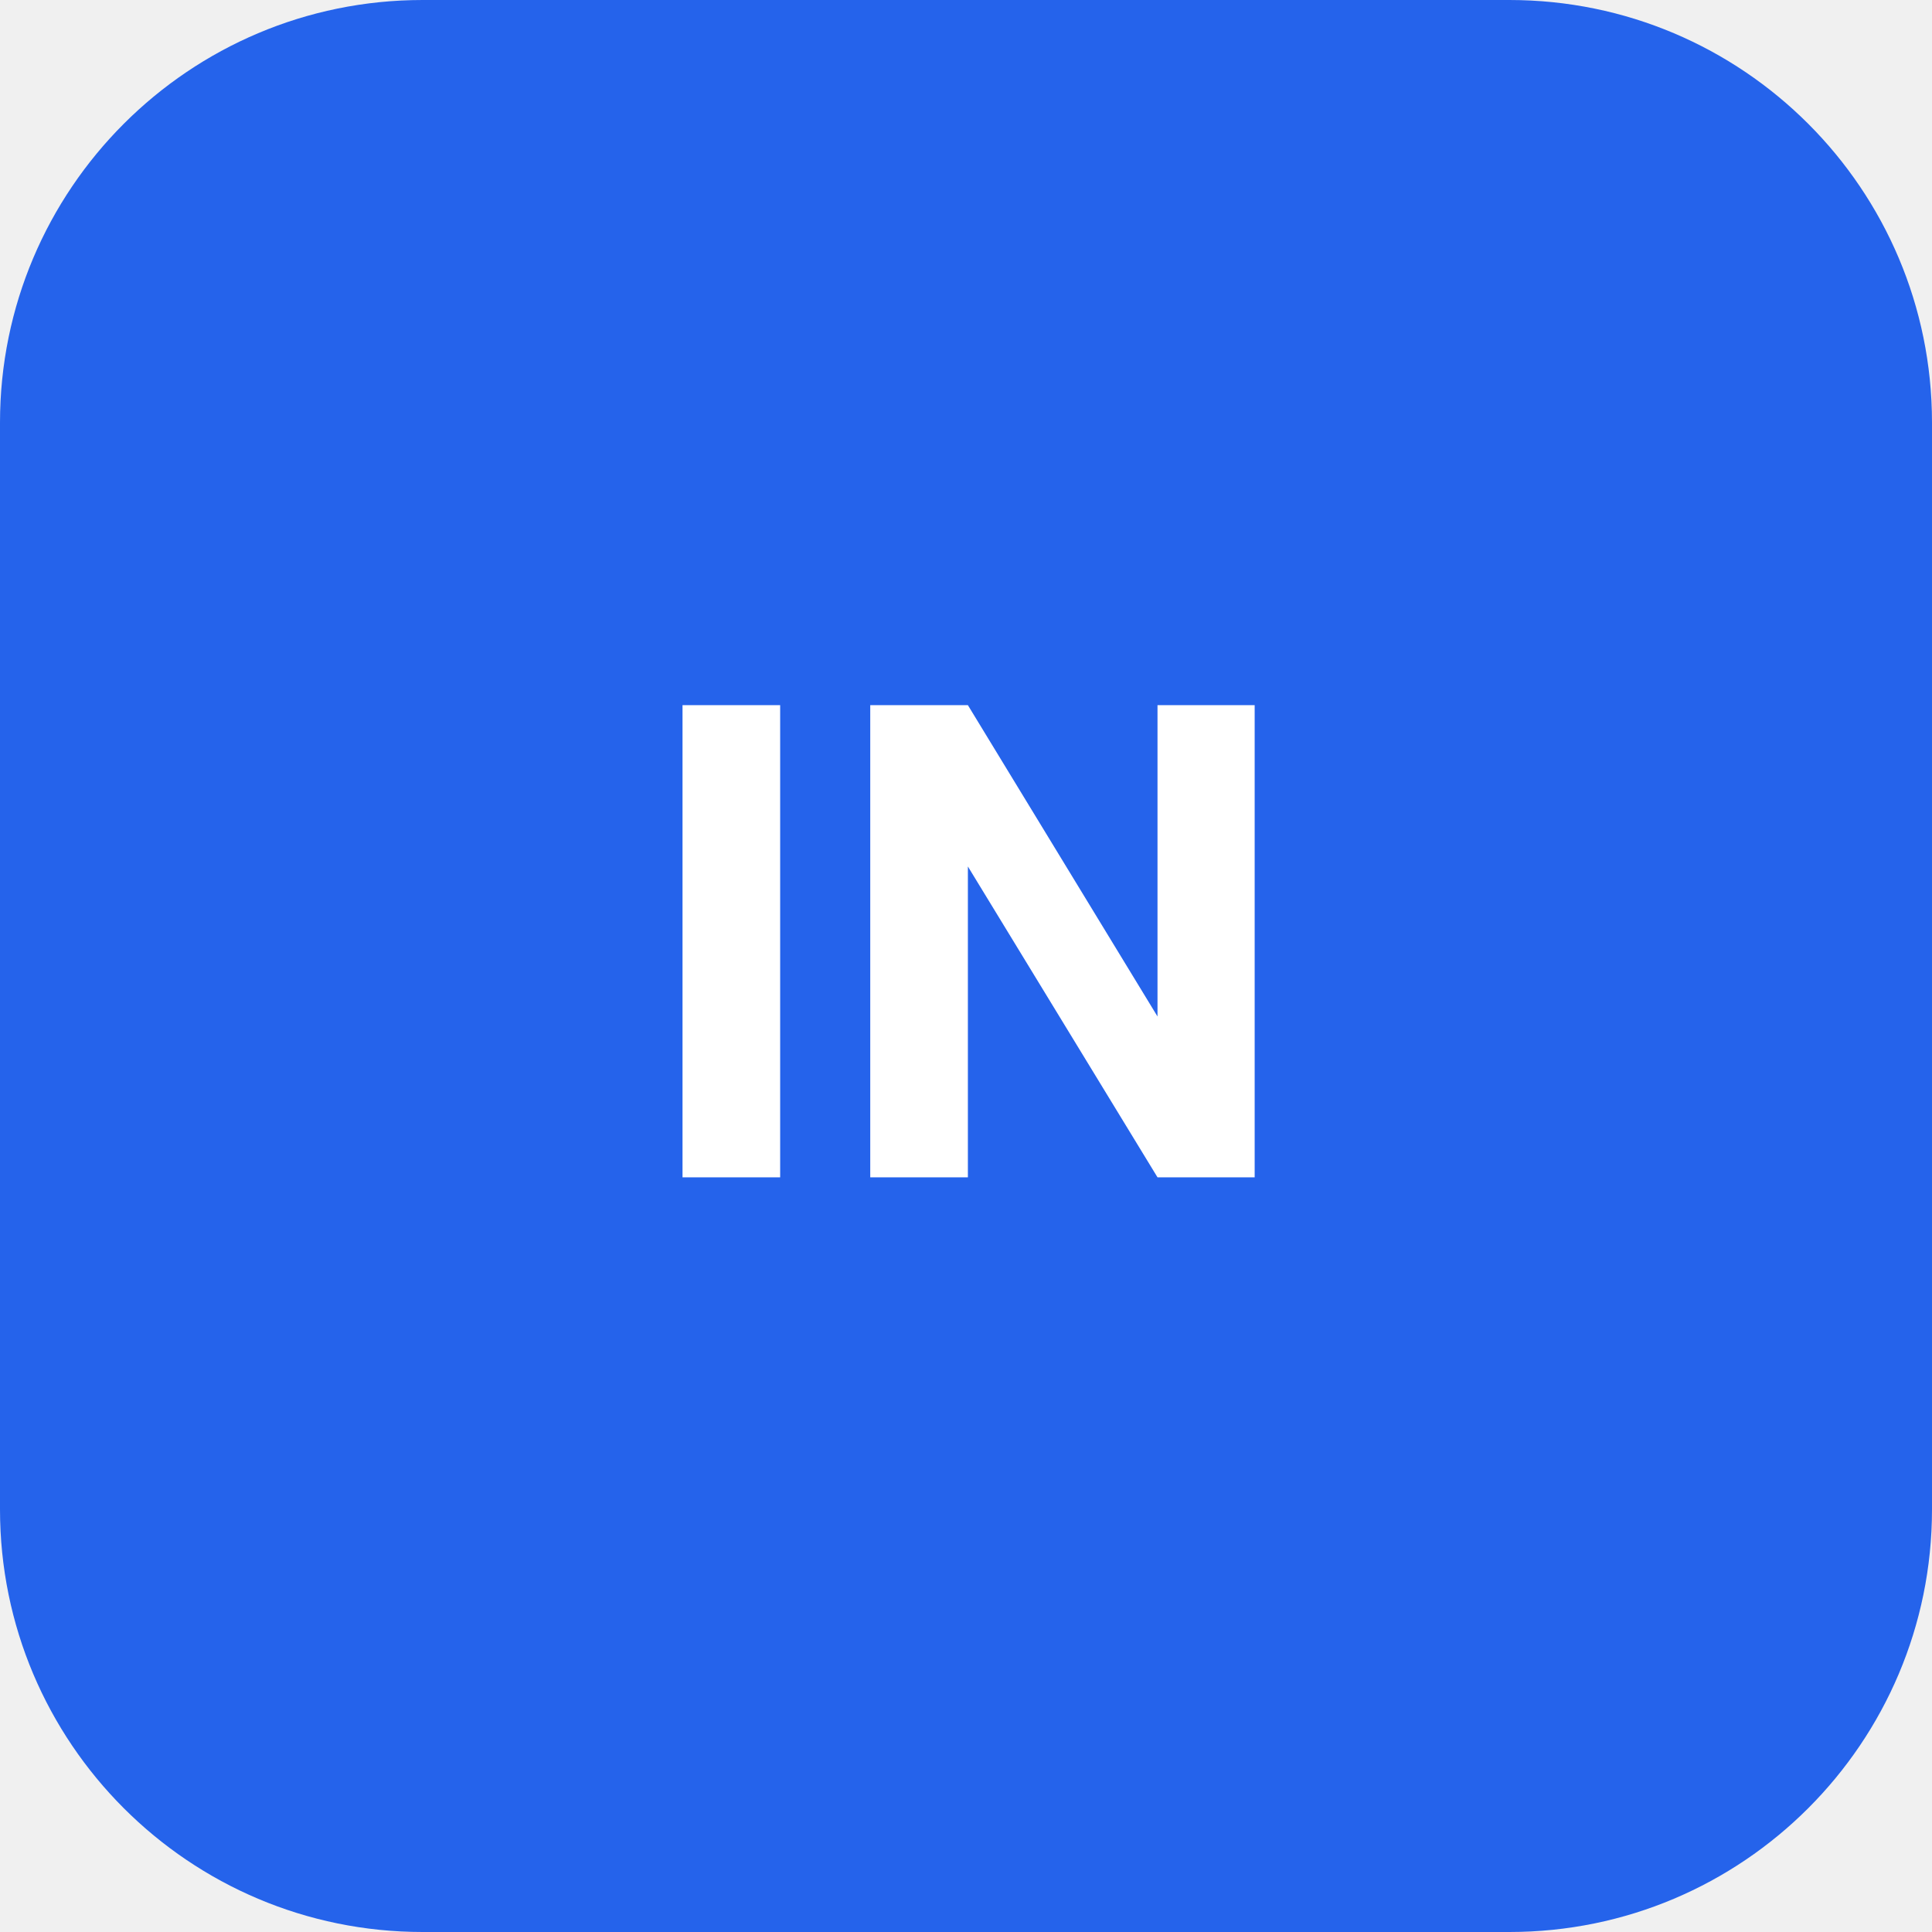
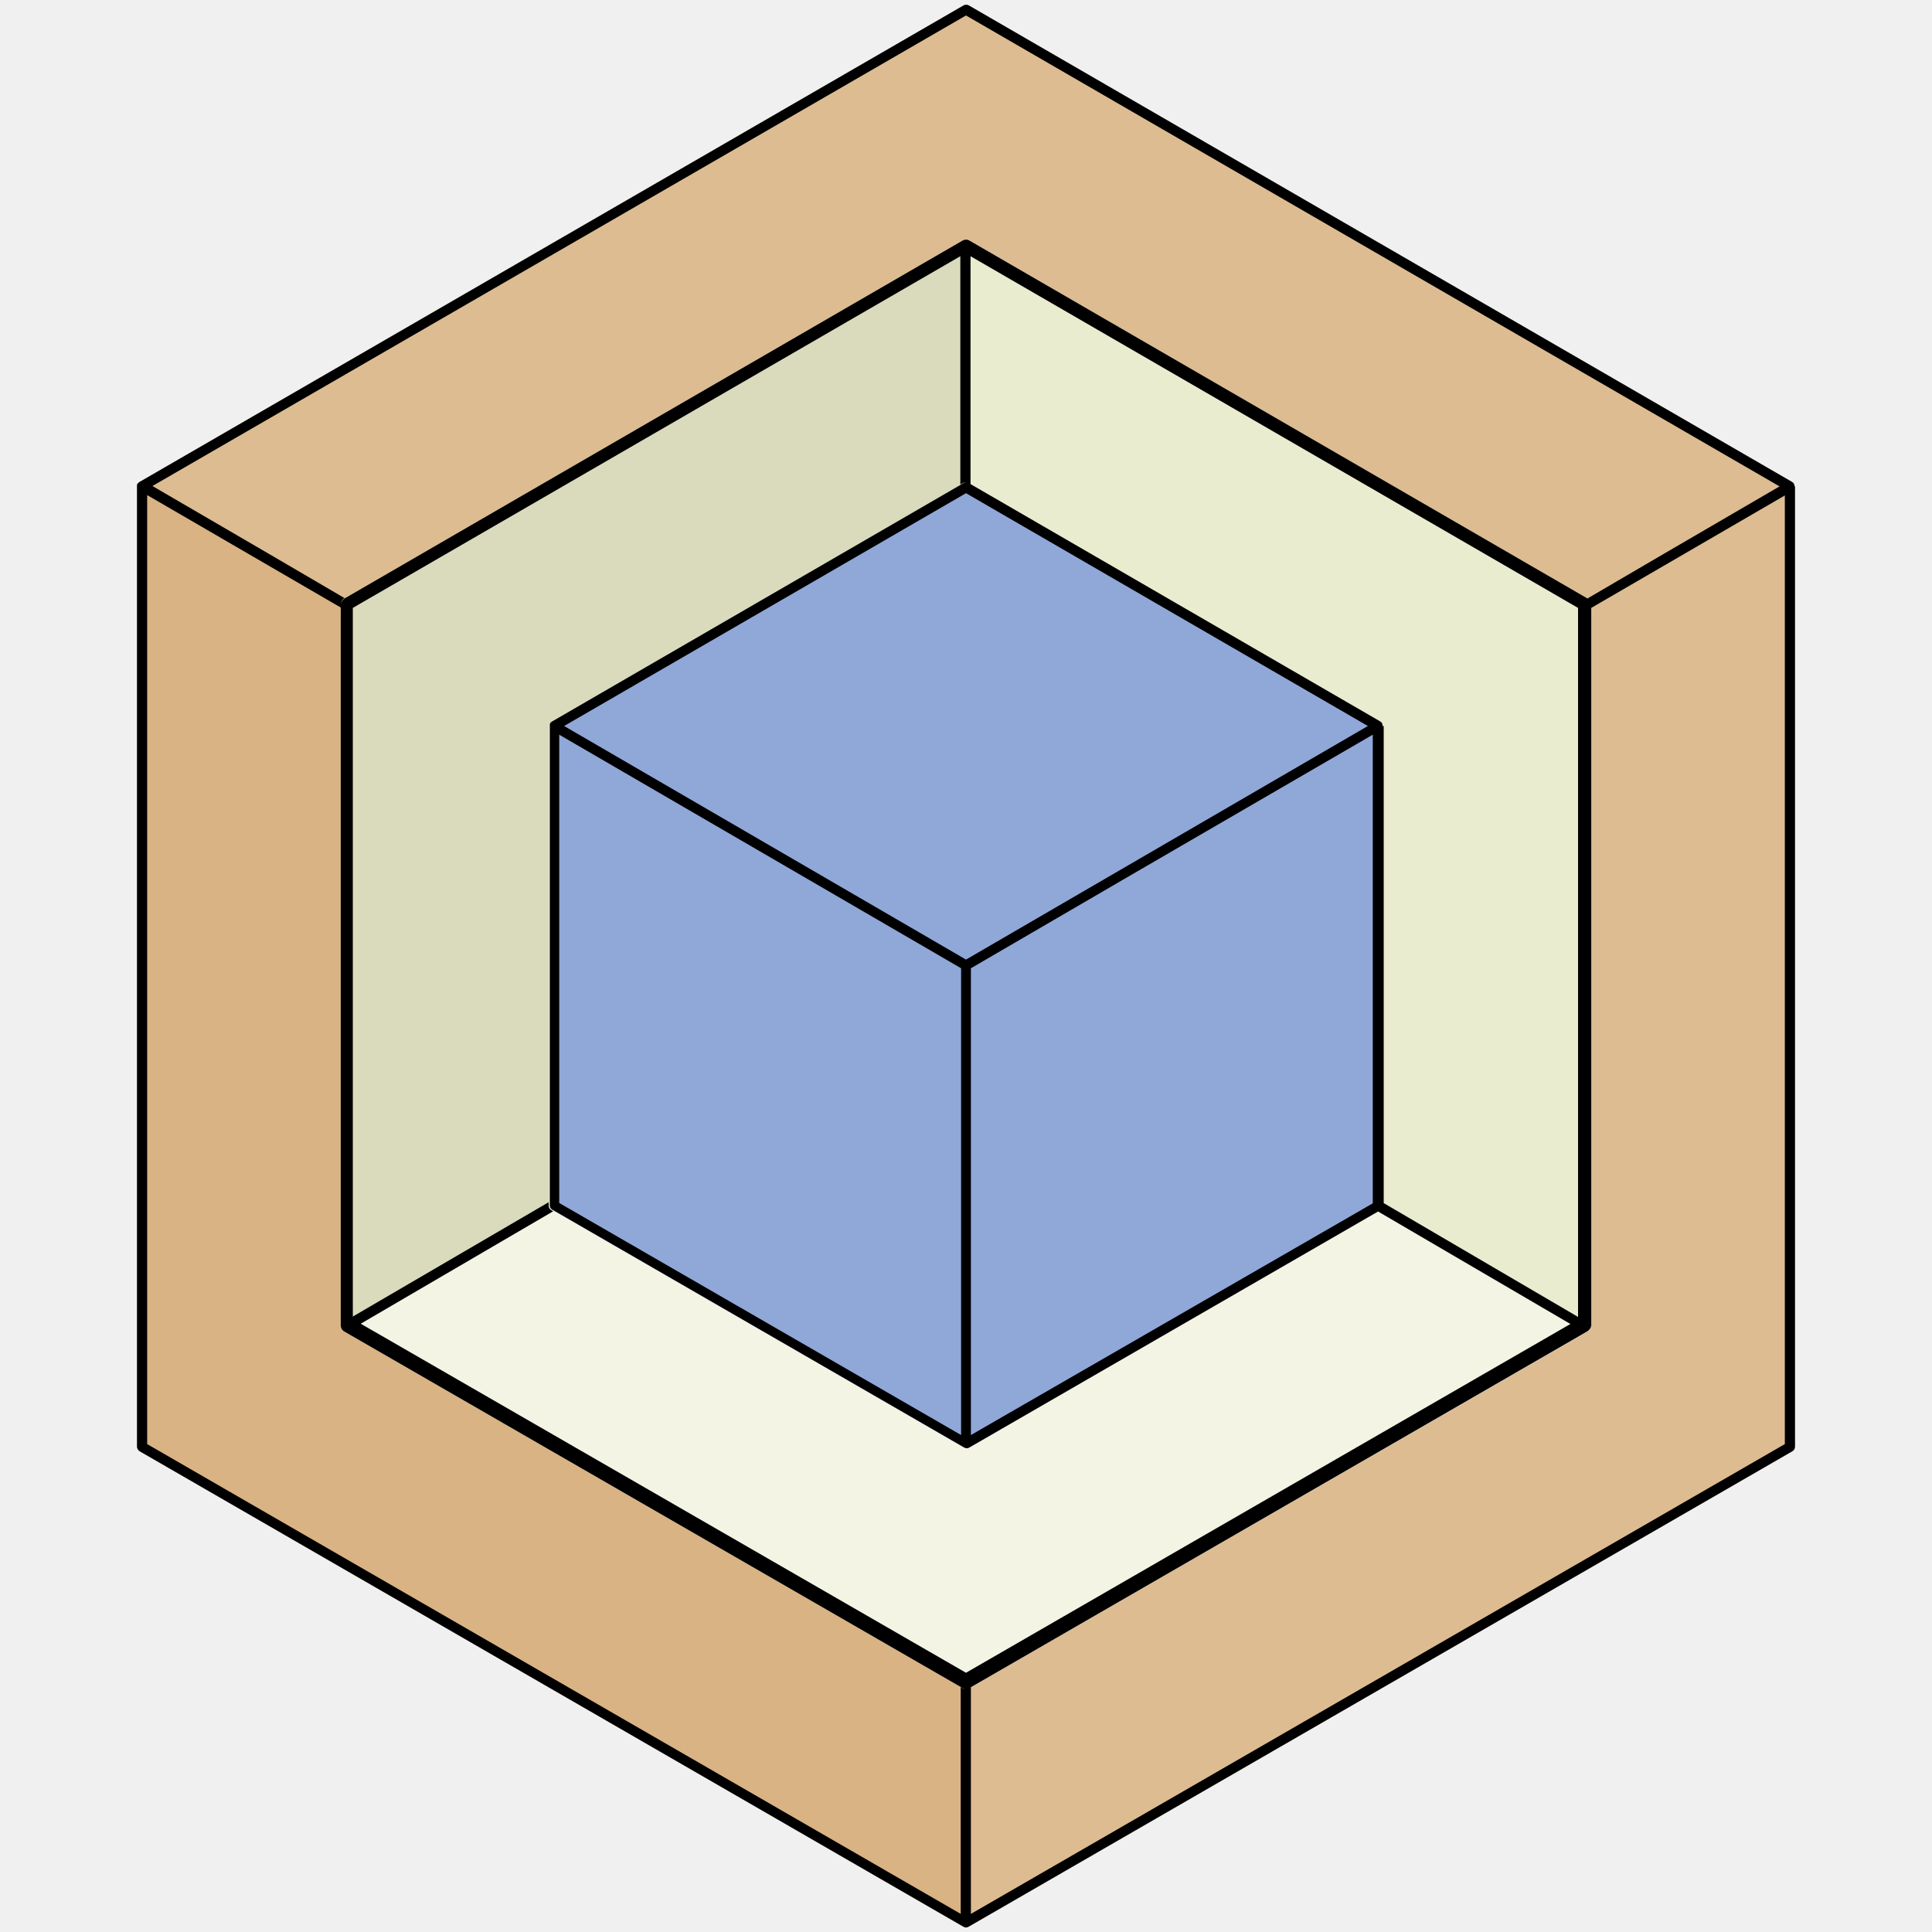
- <svg xmlns="http://www.w3.org/2000/svg" viewBox="0 0 64 64" width="64" height="64">
-   <rect width="64" height="64" rx="14" fill="#2563eb" />
-   <text x="32" y="39" font-family="-apple-system, BlinkMacSystemFont, 'Segoe UI', Roboto, Helvetica, Arial, sans-serif" font-size="22" font-weight="700" fill="#ffffff" text-anchor="middle">IN</text>
+ <svg xmlns="http://www.w3.org/2000/svg" xml:space="preserve" viewBox="0 0 512 512">
+   <path d="M256 447.6c-.3 0-.7-.1-1-.3L91.3 352.9c-.6-.4-1-1-1-1.7V160.3c0-.2.1-.5.1-.7l-52.8-30.7v254.6l218.3 126z" style="fill:#d9b383" />
+   <path d="M256 2.6 37.7 128.9l52.8 30.7c.2-.4.4-.8.8-1L255 63.8c.6-.4 1.4-.4 2 0l163.7 94.8c.6.4 1 1 1 1.7v190.9c0 .7-.4 1.4-1 1.7L257 447.3c-.3.2-.6.3-1 .3v61.9l218.3-126V128.9z" style="fill:#ddbc91" />
+   <path d="m366.1 191.5.1.1s0 .1.1.1v.1c.1.1.1.2.1.4v127.4c0 .5-.3.9-.7 1.1l-109.1 63c-.2.1-.4.2-.7.2s-.5-.1-.7-.2l-109.1-63c-.4-.2-.7-.7-.7-1.1V192.2c0-.2.2-.5.3-.7l-53.6-31.2v190.9L256 445.6l163.7-94.5V160.3z" style="fill:#f3f4e4" />
+   <path d="M145.5 319.6V192.2c0-.3.2-.5.3-.7.1-.1.1-.1.2-.1 0 0 .1 0 .1-.1l109.1-63.2c.2-.1.4-.2.7-.2V65.6L92.3 160.3v190.9l53.3-31.1c0-.2-.1-.3-.1-.5" style="fill:#d9dbbc" />
+   <path d="M256 65.6v62.3c.2 0 .4.1.6.2l109.1 63.2c.1 0 .2.1.2.2h.1c.1.1.1.1.1.2 0 0 0 .1.1.1v.1c.1.1.1.2.1.4v127.4c0 .2 0 .3-.1.5l53.4 31.2v-191z" style="fill:#eaeccf" />
+   <path d="m256 129.2-109.2 63.2v127.2l109.2 63 109.1-63V192.4z" style="fill:#90a8d8" />
+   <path d="M475.6 128.9c0-.2-.1-.5-.2-.7-.1-.1-.1-.2-.2-.3 0 0-.1-.1-.2-.1l-.1-.1L256.7 1.4c-.4-.2-.9-.2-1.3 0L37 127.7s-.1 0-.1.1c-.1 0-.1.1-.2.1 0 0 0 .1-.1.1q-.3.3-.3.6v254.8c0 .5.3.9.7 1.2l218.3 126c.2.1.4.2.7.2s.5-.1.7-.2l218.3-126c.4-.2.7-.7.7-1.2V128.9zM473 382.7 257.3 507.2v-60.1l-.4.2c-.3.2-.6.3-1 .3s-.7-.1-1-.3l-.3-.2v60.1L39 382.7V131.2L90.3 161v-.8c0-.7.4-1.4 1-1.7l-18.8-11-32.1-18.7L256 4.1l215.6 124.8-32.1 18.7-18.8 11c.6.4 1 1 1 1.7v.8l51.3-29.8zm-51.3-222.4c0-.7-.4-1.4-1-1.7L257 63.8c-.6-.4-1.4-.4-2 0L91.3 158.6c-.6.4-1 1-1 1.7v190.9c0 .7.4 1.4 1 1.7L255 447.3c.3.2.6.3 1 .3s.7-.1 1-.3l163.7-94.5c.6-.4 1-1 1-1.7zm-5.4 190.5L256 443.3 95.6 350.8l51-29.8-.5-.3c-.4-.2-.7-.7-.7-1.1v-1l-51.9 30.3V161.1l161-93.2v60.5l.7-.4c.4-.2.9-.2 1.3 0l.7.4V67.9l161 93.2V349l-51.9-30.4v1c0 .5-.3.9-.7 1.1l-.5.3 53.7 31.4zm-49.9-158.4v-.2c0-.1-.1-.2-.1-.4v-.1s0-.1-.1-.1c0-.1-.1-.1-.1-.2h-.1l-.2-.2L256.7 128c-.4-.2-.9-.2-1.3 0l-109.1 63.2s-.1 0-.1.1c-.1 0-.1.1-.2.1-.2.2-.3.4-.3.7v127.4c0 .5.3.9.7 1.1l109.1 63c.2.1.4.2.7.2s.5-.1.7-.2l109.1-63c.4-.2.7-.7.7-1.1V192.4zM256 130.7l106.5 61.7L256 254.3l-106.5-61.9zm-107.8 64 106.5 61.9v123.7l-106.5-61.5zm109.1 185.6V256.6l40.7-23.7 65.8-38.2v124.2z" />
</svg>
